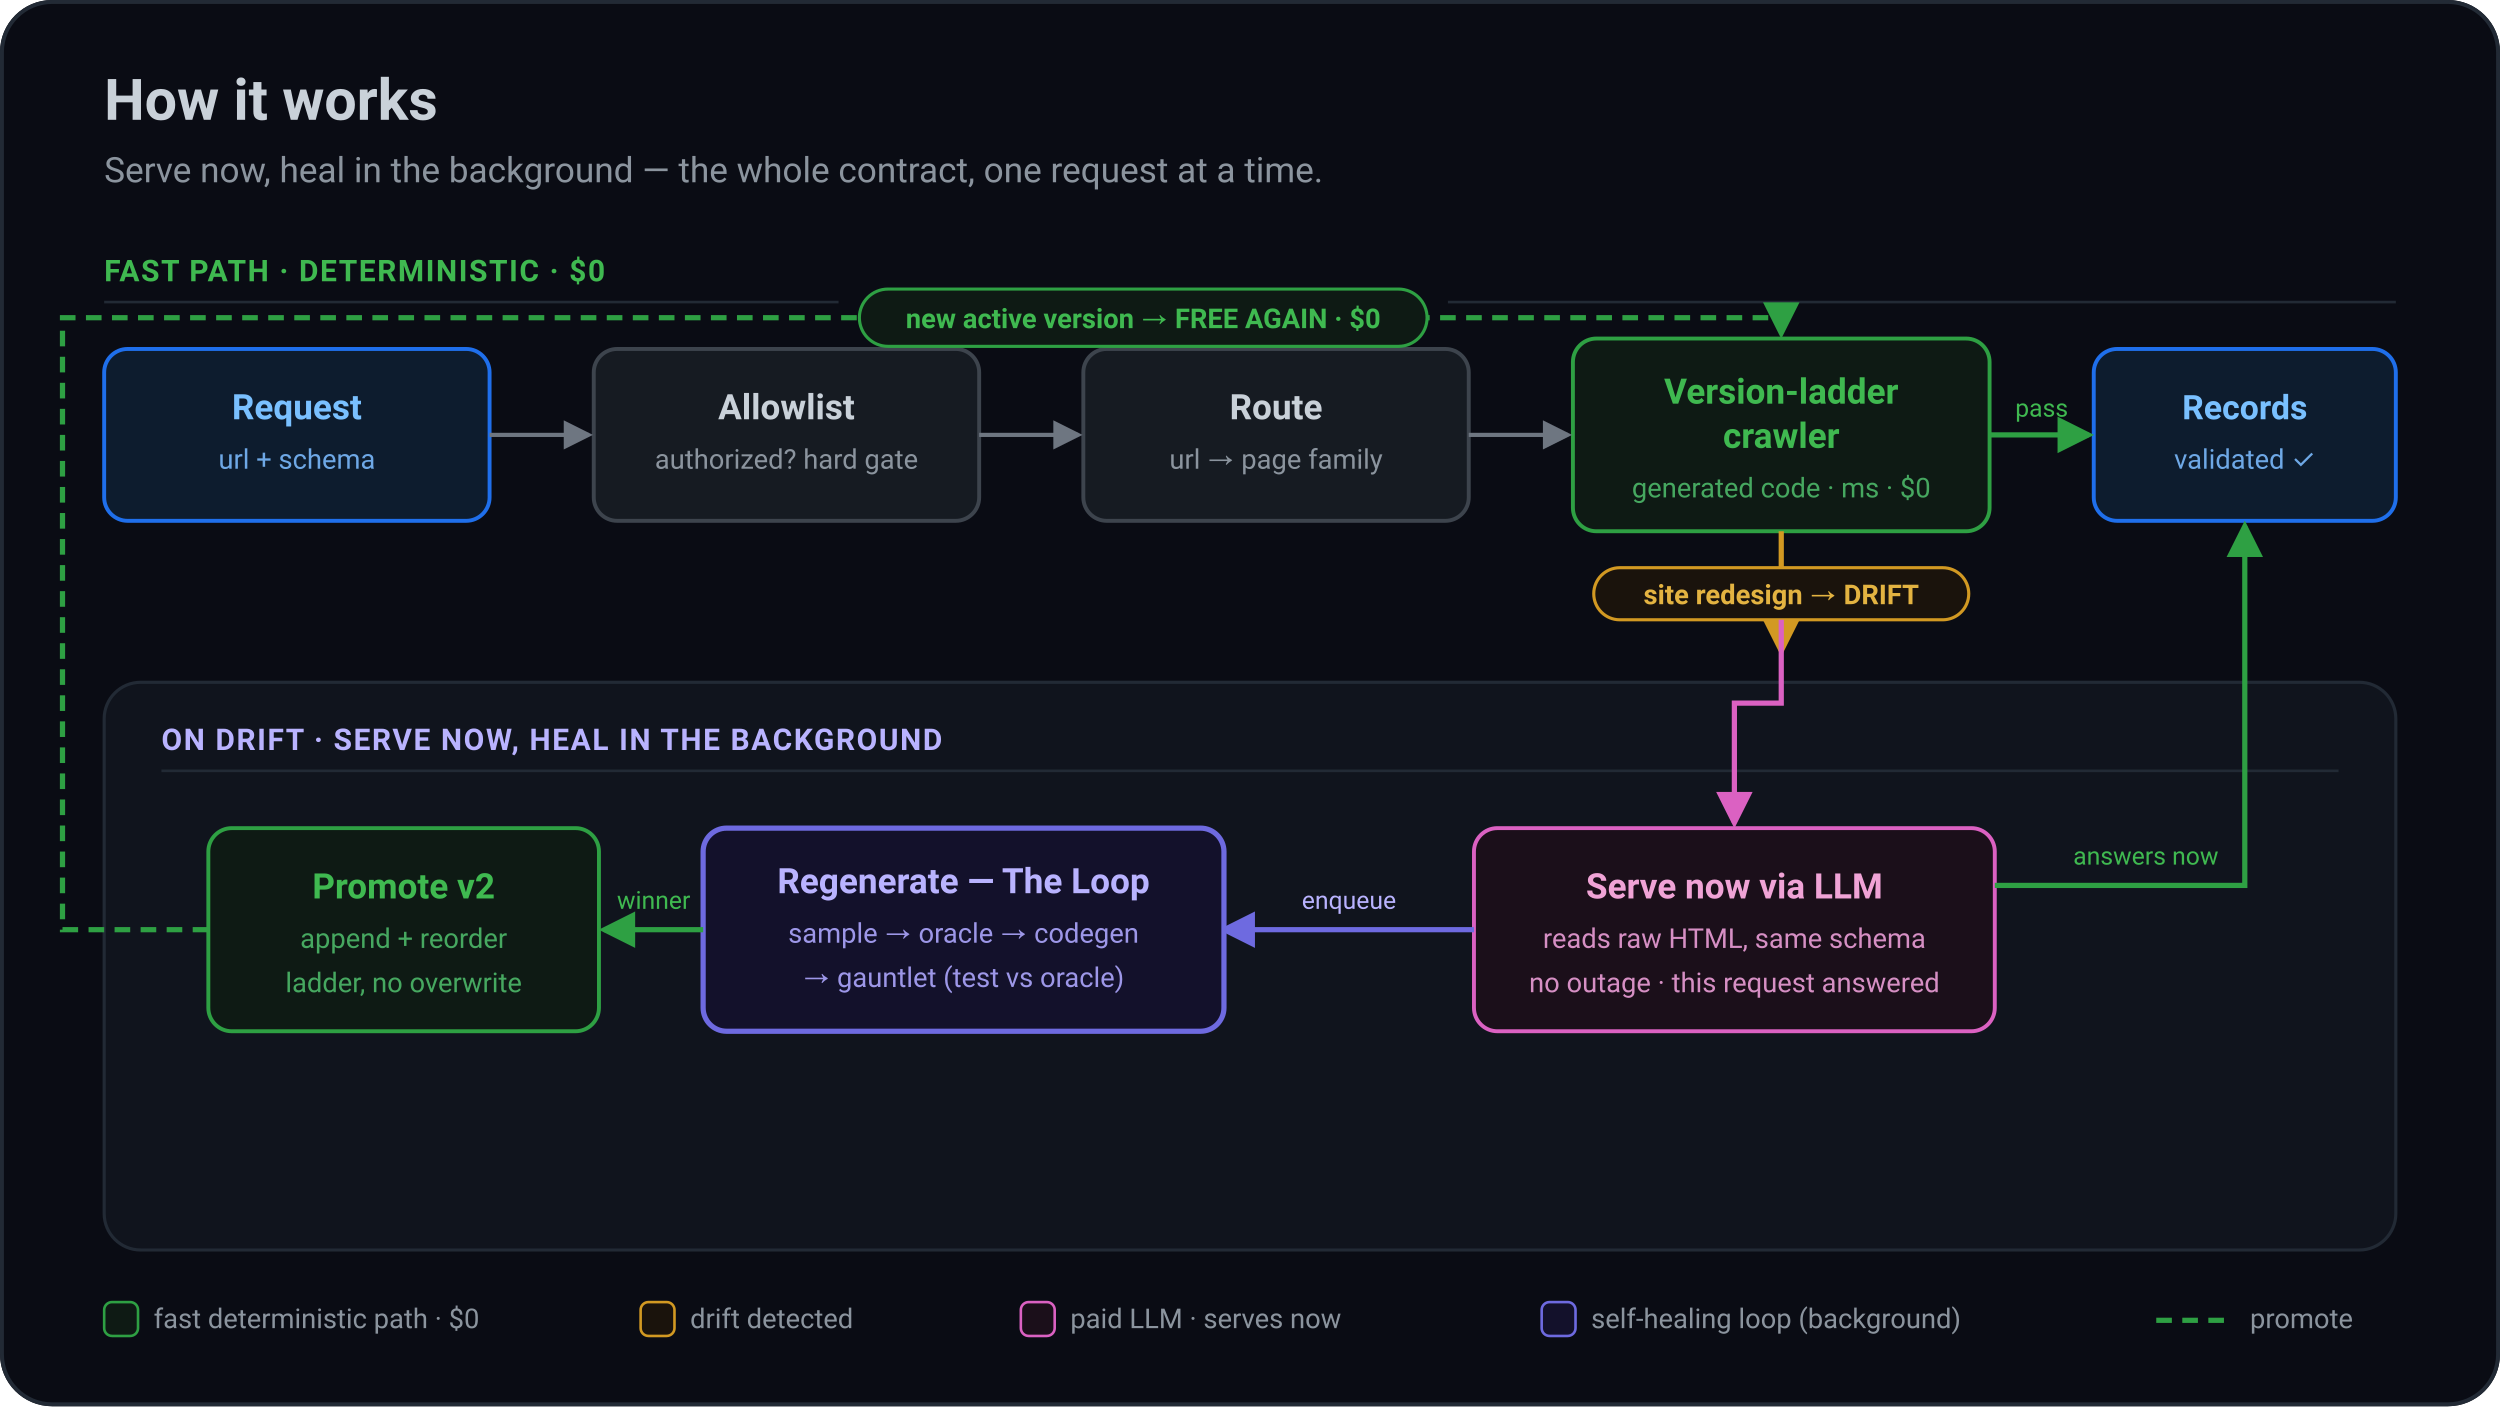
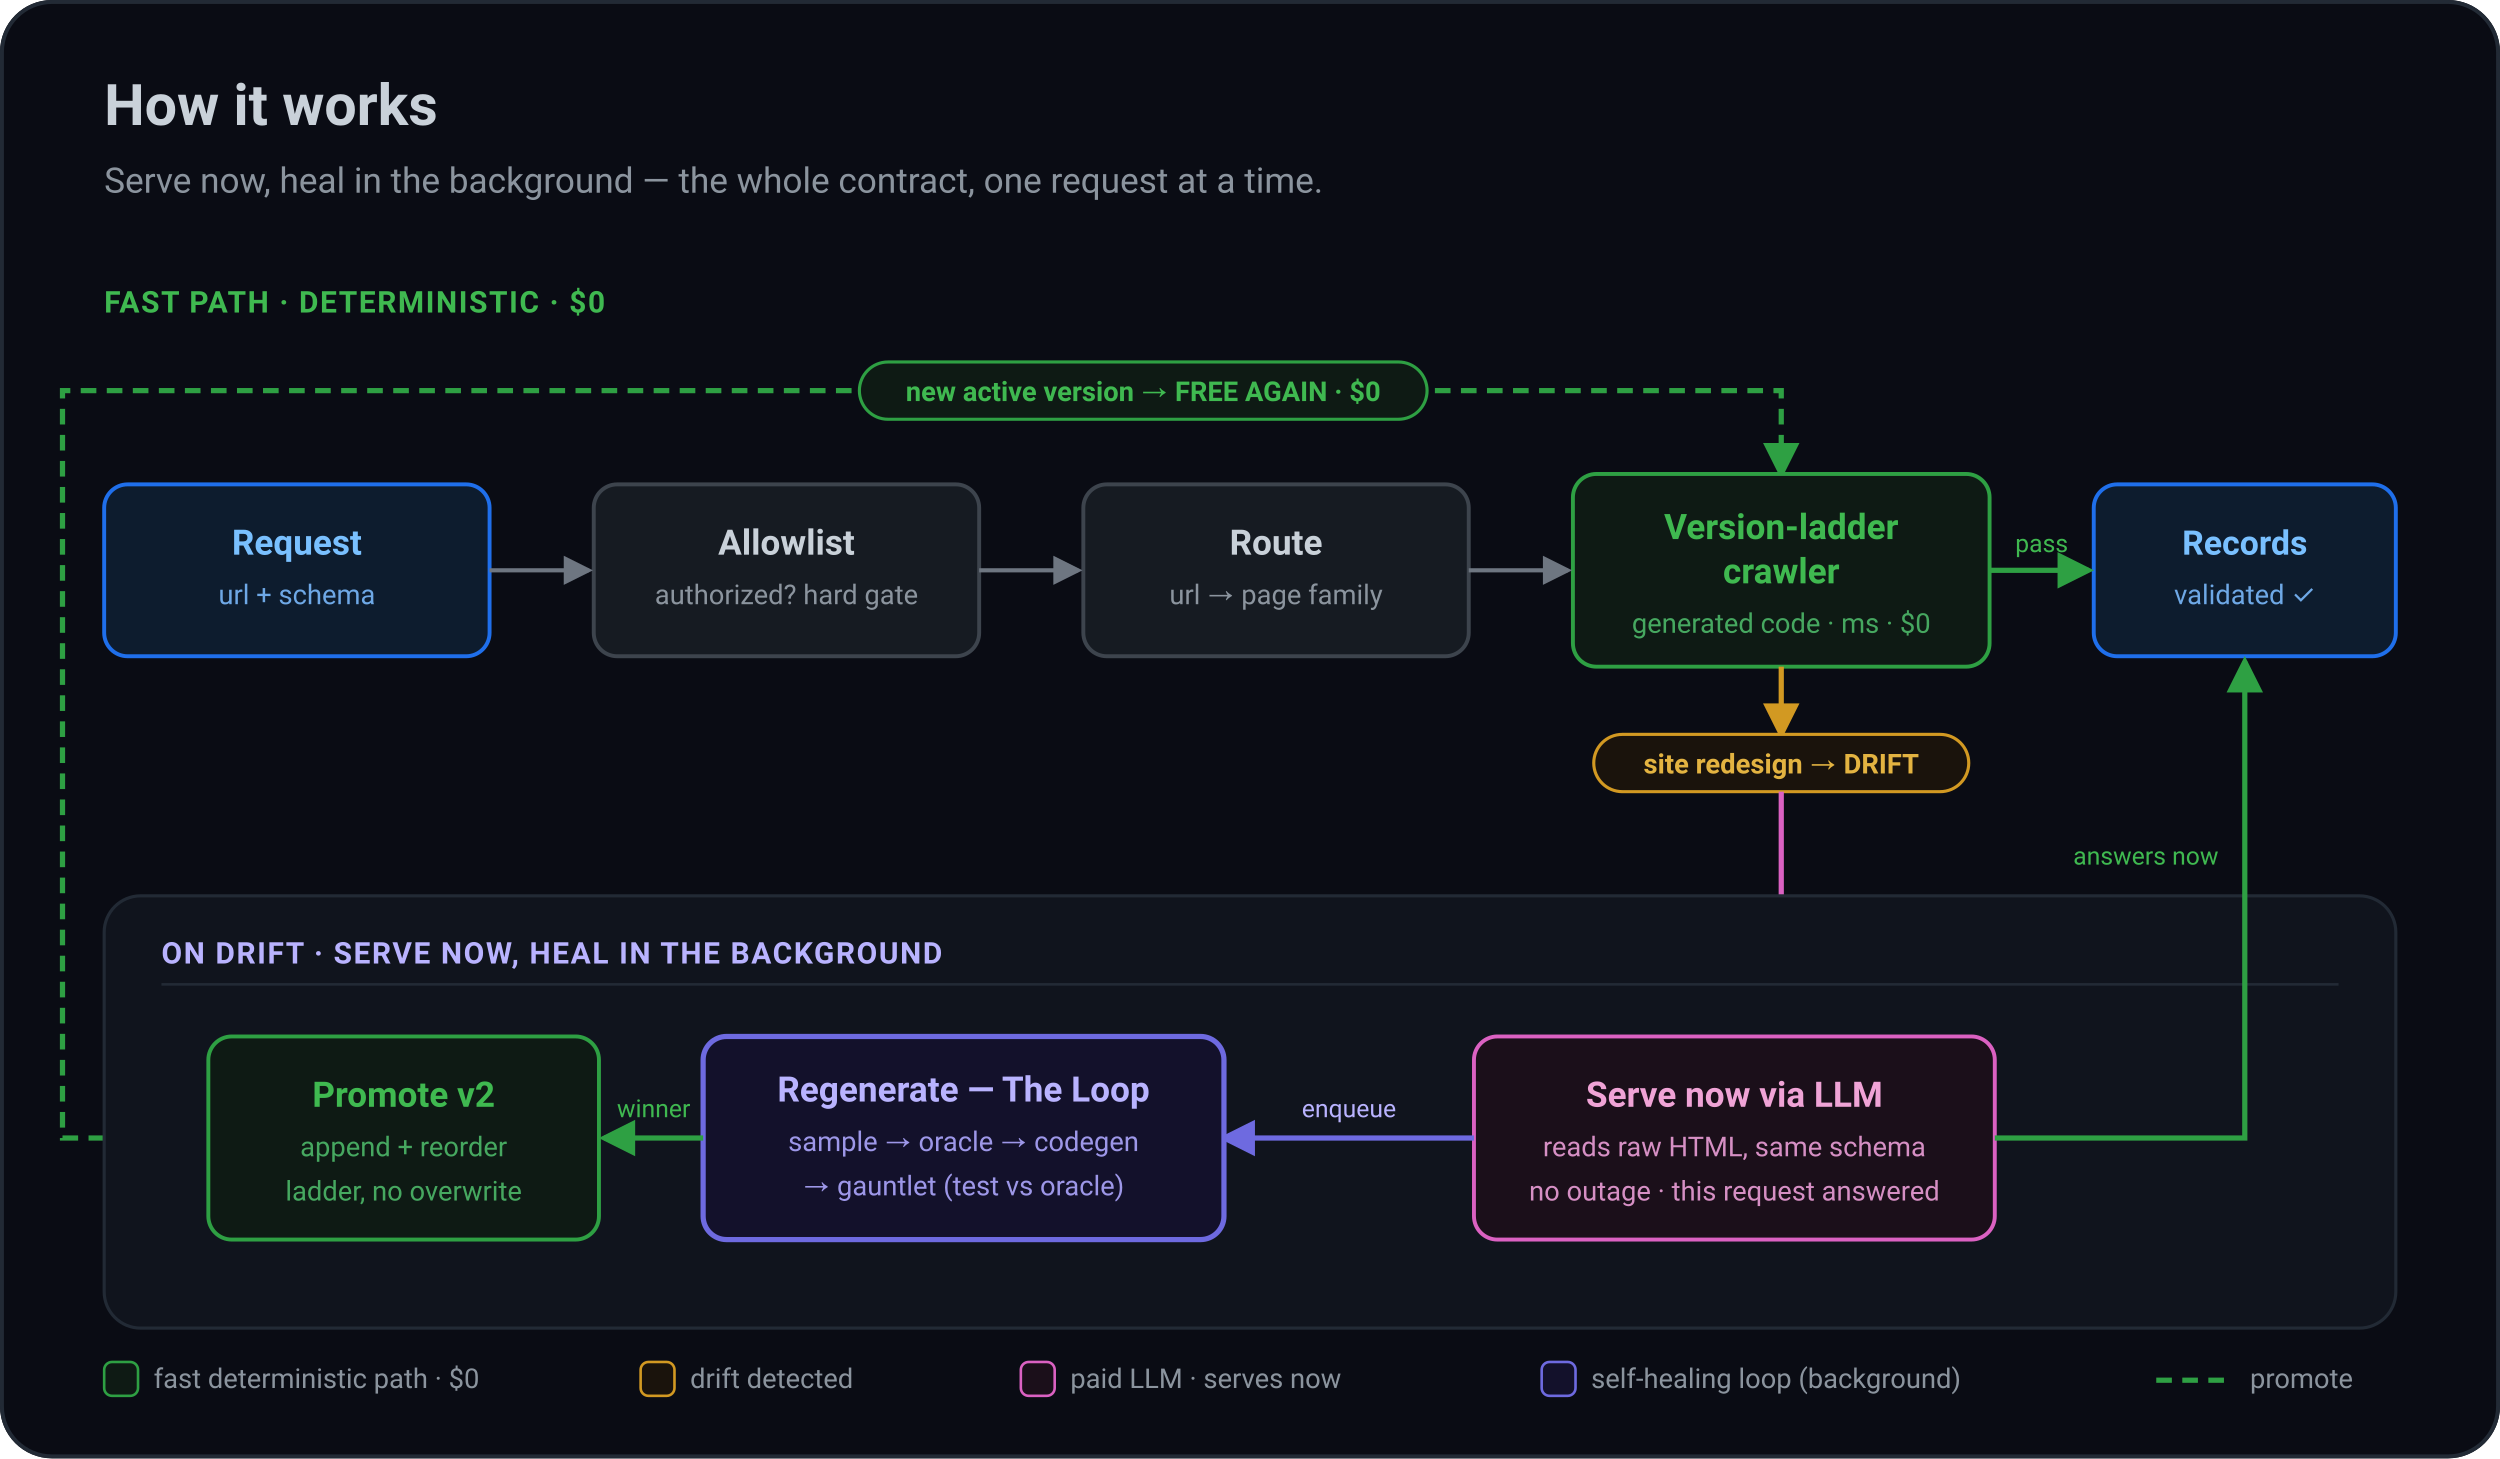
- <svg xmlns="http://www.w3.org/2000/svg" viewBox="0 0 960 540" role="img" aria-labelledby="hiw-title hiw-desc" font-family="-apple-system, BlinkMacSystemFont, 'Segoe UI', Roboto, Helvetica, Arial, sans-serif">
+ <svg xmlns="http://www.w3.org/2000/svg" viewBox="0 0 960 560" role="img" aria-labelledby="hiw-title hiw-desc" font-family="-apple-system, BlinkMacSystemFont, 'Segoe UI', Roboto, Helvetica, Arial, sans-serif">
  <defs>
    <marker id="aGray" viewBox="0 0 10 10" refX="8.5" refY="5" markerWidth="7" markerHeight="7" orient="auto-start-reverse">
      <path d="M0 0 L10 5 L0 10 z" fill="#6e7681" />
    </marker>
    <marker id="aGreen" viewBox="0 0 10 10" refX="8.5" refY="5" markerWidth="7" markerHeight="7" orient="auto-start-reverse">
      <path d="M0 0 L10 5 L0 10 z" fill="#2EA043" />
    </marker>
    <marker id="aAmber" viewBox="0 0 10 10" refX="8.5" refY="5" markerWidth="7" markerHeight="7" orient="auto-start-reverse">
      <path d="M0 0 L10 5 L0 10 z" fill="#D29922" />
    </marker>
    <marker id="aPink" viewBox="0 0 10 10" refX="8.5" refY="5" markerWidth="7" markerHeight="7" orient="auto-start-reverse">
      <path d="M0 0 L10 5 L0 10 z" fill="#db61c2" />
    </marker>
    <marker id="aIndigo" viewBox="0 0 10 10" refX="8.5" refY="5" markerWidth="7" markerHeight="7" orient="auto-start-reverse">
      <path d="M0 0 L10 5 L0 10 z" fill="#6e6ae0" />
    </marker>
  </defs>
-   <rect x="0" y="0" width="960" height="540" rx="20" fill="#0A0C14" />
-   <rect x="0.75" y="0.75" width="958.5" height="538.5" rx="19.25" fill="none" stroke="#222A35" stroke-width="1.5" />
-   <text x="40" y="46" font-size="22" font-weight="700" fill="#C9D1D9">How it works</text>
-   <text x="40" y="70" font-size="13.5" fill="#8B949E">Serve now, heal in the background — the whole contract, one request at a time.</text>
-   <text x="40" y="108" font-size="11.5" font-weight="700" letter-spacing="0.6" fill="#3fb950">FAST PATH · DETERMINISTIC · $0</text>
-   <line x1="40" y1="116" x2="322" y2="116" stroke="#222A35" stroke-width="1" />
-   <line x1="556" y1="116" x2="920" y2="116" stroke="#222A35" stroke-width="1" />
-   <rect x="40" y="134" width="148" height="66" rx="9" fill="#0d1c2e" stroke="#1f6feb" stroke-width="1.5" />
-   <text x="114" y="161" text-anchor="middle" font-size="13.5" font-weight="700" fill="#79c0ff">Request</text>
-   <text x="114" y="180" text-anchor="middle" font-size="10.5" fill="#6ea8e6">url + schema</text>
-   <rect x="228" y="134" width="148" height="66" rx="9" fill="#161b22" stroke="#3d444d" stroke-width="1.5" />
-   <text x="302" y="161" text-anchor="middle" font-size="13.5" font-weight="700" fill="#C9D1D9">Allowlist</text>
-   <text x="302" y="180" text-anchor="middle" font-size="10.5" fill="#8B949E">authorized? hard gate</text>
-   <rect x="416" y="134" width="148" height="66" rx="9" fill="#161b22" stroke="#3d444d" stroke-width="1.5" />
-   <text x="490" y="161" text-anchor="middle" font-size="13.5" font-weight="700" fill="#C9D1D9">Route</text>
-   <text x="490" y="180" text-anchor="middle" font-size="10.5" fill="#8B949E">url → page family</text>
-   <rect x="604" y="130" width="160" height="74" rx="9" fill="#0e1a14" stroke="#2EA043" stroke-width="1.5" />
-   <text x="684" y="155" text-anchor="middle" font-size="13.5" font-weight="700" fill="#3fb950">Version-ladder</text>
-   <text x="684" y="172" text-anchor="middle" font-size="13.5" font-weight="700" fill="#3fb950">crawler</text>
-   <text x="684" y="191" text-anchor="middle" font-size="10.5" fill="#46a860">generated code · ms · $0</text>
-   <rect x="804" y="134" width="116" height="66" rx="9" fill="#0d1c2e" stroke="#1f6feb" stroke-width="1.5" />
-   <text x="862" y="161" text-anchor="middle" font-size="13" font-weight="700" fill="#79c0ff">Records</text>
-   <text x="862" y="180" text-anchor="middle" font-size="10.5" fill="#6ea8e6">validated ✓</text>
-   <line x1="188" y1="167" x2="226" y2="167" stroke="#6e7681" stroke-width="1.6" marker-end="url(#aGray)" />
-   <line x1="376" y1="167" x2="414" y2="167" stroke="#6e7681" stroke-width="1.6" marker-end="url(#aGray)" />
-   <line x1="564" y1="167" x2="602" y2="167" stroke="#6e7681" stroke-width="1.6" marker-end="url(#aGray)" />
-   <line x1="764" y1="167" x2="802" y2="167" stroke="#2EA043" stroke-width="2" marker-end="url(#aGreen)" />
-   <text x="784" y="160" text-anchor="middle" font-size="9.5" fill="#3fb950">pass</text>
-   <path d="M684 204 L684 250" fill="none" stroke="#D29922" stroke-width="2" marker-end="url(#aAmber)" />
-   <rect x="612" y="218" width="144" height="20" rx="10" fill="#1a130c" stroke="#D29922" stroke-width="1.2" />
-   <text x="684" y="232" text-anchor="middle" font-size="10.5" font-weight="700" fill="#e3b341">site redesign → DRIFT</text>
-   <rect x="40" y="262" width="880" height="218" rx="14" fill="#10141d" stroke="#222A35" stroke-width="1.2" />
-   <text x="62" y="288" font-size="11.5" font-weight="700" letter-spacing="0.6" fill="#b9b3ff">ON DRIFT · SERVE NOW, HEAL IN THE BACKGROUND</text>
-   <line x1="62" y1="296" x2="898" y2="296" stroke="#222A35" stroke-width="1" />
-   <rect x="566" y="318" width="200" height="78" rx="9" fill="#1b0f1a" stroke="#db61c2" stroke-width="1.5" />
-   <text x="666" y="345" text-anchor="middle" font-size="13.5" font-weight="700" fill="#f0a3d6">Serve now via LLM</text>
-   <text x="666" y="364" text-anchor="middle" font-size="10.5" fill="#d68fc4">reads raw HTML, same schema</text>
-   <text x="666" y="381" text-anchor="middle" font-size="10.5" fill="#d68fc4">no outage · this request answered</text>
-   <path d="M684 238 L684 270 L666 270 L666 316" fill="none" stroke="#db61c2" stroke-width="2" marker-end="url(#aPink)" />
-   <path d="M766 340 L862 340 L862 202" fill="none" stroke="#2EA043" stroke-width="2" stroke-dasharray="1 0" marker-end="url(#aGreen)" />
+   <rect x="0" y="0" width="960" height="560" rx="20" fill="#0A0C14" />
+   <rect x="0.75" y="0.75" width="958.5" height="558.5" rx="19.25" fill="none" stroke="#222A35" stroke-width="1.5" />
+   <text x="40" y="48" font-size="22" font-weight="700" fill="#C9D1D9">How it works</text>
+   <text x="40" y="74" font-size="13.5" fill="#8B949E">Serve now, heal in the background — the whole contract, one request at a time.</text>
+   <text x="40" y="120" font-size="11.5" font-weight="700" letter-spacing="0.6" fill="#3fb950">FAST PATH · DETERMINISTIC · $0</text>
+   <path d="M80 437 L24 437 L24 150 L684 150 L684 182" fill="none" stroke="#2EA043" stroke-width="2" stroke-dasharray="6 4" marker-end="url(#aGreen)" />
+   <rect x="330" y="139" width="218" height="22" rx="11" fill="#0e1a14" stroke="#2EA043" stroke-width="1.2" />
+   <text x="439" y="154" text-anchor="middle" font-size="10.5" font-weight="700" fill="#3fb950">new active version → FREE AGAIN · $0</text>
+   <rect x="40" y="186" width="148" height="66" rx="9" fill="#0d1c2e" stroke="#1f6feb" stroke-width="1.5" />
+   <text x="114" y="213" text-anchor="middle" font-size="13.5" font-weight="700" fill="#79c0ff">Request</text>
+   <text x="114" y="232" text-anchor="middle" font-size="10.5" fill="#6ea8e6">url + schema</text>
+   <rect x="228" y="186" width="148" height="66" rx="9" fill="#161b22" stroke="#3d444d" stroke-width="1.5" />
+   <text x="302" y="213" text-anchor="middle" font-size="13.5" font-weight="700" fill="#C9D1D9">Allowlist</text>
+   <text x="302" y="232" text-anchor="middle" font-size="10.5" fill="#8B949E">authorized? hard gate</text>
+   <rect x="416" y="186" width="148" height="66" rx="9" fill="#161b22" stroke="#3d444d" stroke-width="1.5" />
+   <text x="490" y="213" text-anchor="middle" font-size="13.5" font-weight="700" fill="#C9D1D9">Route</text>
+   <text x="490" y="232" text-anchor="middle" font-size="10.5" fill="#8B949E">url → page family</text>
+   <rect x="604" y="182" width="160" height="74" rx="9" fill="#0e1a14" stroke="#2EA043" stroke-width="1.5" />
+   <text x="684" y="207" text-anchor="middle" font-size="13.5" font-weight="700" fill="#3fb950">Version-ladder</text>
+   <text x="684" y="224" text-anchor="middle" font-size="13.5" font-weight="700" fill="#3fb950">crawler</text>
+   <text x="684" y="243" text-anchor="middle" font-size="10.5" fill="#46a860">generated code · ms · $0</text>
+   <rect x="804" y="186" width="116" height="66" rx="9" fill="#0d1c2e" stroke="#1f6feb" stroke-width="1.5" />
+   <text x="862" y="213" text-anchor="middle" font-size="13" font-weight="700" fill="#79c0ff">Records</text>
+   <text x="862" y="232" text-anchor="middle" font-size="10.5" fill="#6ea8e6">validated ✓</text>
+   <line x1="188" y1="219" x2="226" y2="219" stroke="#6e7681" stroke-width="1.6" marker-end="url(#aGray)" />
+   <line x1="376" y1="219" x2="414" y2="219" stroke="#6e7681" stroke-width="1.6" marker-end="url(#aGray)" />
+   <line x1="564" y1="219" x2="602" y2="219" stroke="#6e7681" stroke-width="1.6" marker-end="url(#aGray)" />
+   <line x1="764" y1="219" x2="802" y2="219" stroke="#2EA043" stroke-width="2" marker-end="url(#aGreen)" />
+   <text x="784" y="212" text-anchor="middle" font-size="9.5" fill="#3fb950">pass</text>
+   <path d="M684 256 L684 282" fill="none" stroke="#D29922" stroke-width="2" marker-end="url(#aAmber)" />
+   <rect x="612" y="282" width="144" height="22" rx="11" fill="#1a130c" stroke="#D29922" stroke-width="1.2" />
+   <text x="684" y="297" text-anchor="middle" font-size="10.5" font-weight="700" fill="#e3b341">site redesign → DRIFT</text>
+   <path d="M684 304 L684 380 L666 380 L666 398" fill="none" stroke="#db61c2" stroke-width="2" marker-end="url(#aPink)" />
+   <rect x="40" y="344" width="880" height="166" rx="14" fill="#10141d" stroke="#222A35" stroke-width="1.2" />
+   <text x="62" y="370" font-size="11.5" font-weight="700" letter-spacing="0.6" fill="#b9b3ff">ON DRIFT · SERVE NOW, HEAL IN THE BACKGROUND</text>
+   <line x1="62" y1="378" x2="898" y2="378" stroke="#222A35" stroke-width="1" />
+   <rect x="566" y="398" width="200" height="78" rx="9" fill="#1b0f1a" stroke="#db61c2" stroke-width="1.5" />
+   <text x="666" y="425" text-anchor="middle" font-size="13.5" font-weight="700" fill="#f0a3d6">Serve now via LLM</text>
+   <text x="666" y="444" text-anchor="middle" font-size="10.5" fill="#d68fc4">reads raw HTML, same schema</text>
+   <text x="666" y="461" text-anchor="middle" font-size="10.5" fill="#d68fc4">no outage · this request answered</text>
+   <path d="M766 437 L862 437 L862 254" fill="none" stroke="#2EA043" stroke-width="2" marker-end="url(#aGreen)" />
  <text x="824" y="332" text-anchor="middle" font-size="9.5" fill="#3fb950">answers now</text>
-   <path d="M566 357 L470 357" fill="none" stroke="#6e6ae0" stroke-width="2" marker-end="url(#aIndigo)" />
-   <text x="518" y="349" text-anchor="middle" font-size="9.5" fill="#b9b3ff">enqueue</text>
-   <rect x="270" y="318" width="200" height="78" rx="9" fill="#13112b" stroke="#6e6ae0" stroke-width="2" />
-   <text x="370" y="343" text-anchor="middle" font-size="13.5" font-weight="700" fill="#b9b3ff">Regenerate — The Loop</text>
-   <text x="370" y="362" text-anchor="middle" font-size="10.5" fill="#9d97e8">sample → oracle → codegen</text>
-   <text x="370" y="379" text-anchor="middle" font-size="10.5" fill="#9d97e8">→ gauntlet (test vs oracle)</text>
-   <rect x="80" y="318" width="150" height="78" rx="9" fill="#0e1a14" stroke="#2EA043" stroke-width="1.5" />
-   <text x="155" y="345" text-anchor="middle" font-size="13.5" font-weight="700" fill="#3fb950">Promote v2</text>
-   <text x="155" y="364" text-anchor="middle" font-size="10.5" fill="#46a860">append + reorder</text>
-   <text x="155" y="381" text-anchor="middle" font-size="10.5" fill="#46a860">ladder, no overwrite</text>
-   <path d="M270 357 L232 357" fill="none" stroke="#2EA043" stroke-width="2" marker-end="url(#aGreen)" />
-   <text x="251" y="349" text-anchor="middle" font-size="9.5" fill="#3fb950">winner</text>
-   <path d="M80 357 L24 357 L24 122 L684 122 L684 128" fill="none" stroke="#2EA043" stroke-width="2" stroke-dasharray="6 4" marker-end="url(#aGreen)" />
-   <rect x="330" y="111" width="218" height="22" rx="11" fill="#0e1a14" stroke="#2EA043" stroke-width="1.2" />
-   <text x="439" y="126" text-anchor="middle" font-size="10.5" font-weight="700" fill="#3fb950">new active version → FREE AGAIN · $0</text>
+   <path d="M566 437 L470 437" fill="none" stroke="#6e6ae0" stroke-width="2" marker-end="url(#aIndigo)" />
+   <text x="518" y="429" text-anchor="middle" font-size="9.5" fill="#b9b3ff">enqueue</text>
+   <rect x="270" y="398" width="200" height="78" rx="9" fill="#13112b" stroke="#6e6ae0" stroke-width="2" />
+   <text x="370" y="423" text-anchor="middle" font-size="13.5" font-weight="700" fill="#b9b3ff">Regenerate — The Loop</text>
+   <text x="370" y="442" text-anchor="middle" font-size="10.5" fill="#9d97e8">sample → oracle → codegen</text>
+   <text x="370" y="459" text-anchor="middle" font-size="10.5" fill="#9d97e8">→ gauntlet (test vs oracle)</text>
+   <rect x="80" y="398" width="150" height="78" rx="9" fill="#0e1a14" stroke="#2EA043" stroke-width="1.5" />
+   <text x="155" y="425" text-anchor="middle" font-size="13.5" font-weight="700" fill="#3fb950">Promote v2</text>
+   <text x="155" y="444" text-anchor="middle" font-size="10.5" fill="#46a860">append + reorder</text>
+   <text x="155" y="461" text-anchor="middle" font-size="10.5" fill="#46a860">ladder, no overwrite</text>
+   <path d="M270 437 L232 437" fill="none" stroke="#2EA043" stroke-width="2" marker-end="url(#aGreen)" />
+   <text x="251" y="429" text-anchor="middle" font-size="9.5" fill="#3fb950">winner</text>
  <g font-size="10.5">
-     <rect x="40" y="500" width="13" height="13" rx="3" fill="#0e1a14" stroke="#2EA043" />
-     <text x="59" y="510" fill="#8B949E">fast deterministic path · $0</text>
-     <rect x="246" y="500" width="13" height="13" rx="3" fill="#1a130c" stroke="#D29922" />
-     <text x="265" y="510" fill="#8B949E">drift detected</text>
-     <rect x="392" y="500" width="13" height="13" rx="3" fill="#1b0f1a" stroke="#db61c2" />
-     <text x="411" y="510" fill="#8B949E">paid LLM · serves now</text>
-     <rect x="592" y="500" width="13" height="13" rx="3" fill="#13112b" stroke="#6e6ae0" />
-     <text x="611" y="510" fill="#8B949E">self-healing loop (background)</text>
-     <line x1="828" y1="507" x2="858" y2="507" stroke="#2EA043" stroke-width="2" stroke-dasharray="6 4" />
-     <text x="864" y="510" fill="#8B949E">promote</text>
+     <rect x="40" y="523" width="13" height="13" rx="3" fill="#0e1a14" stroke="#2EA043" />
+     <text x="59" y="533" fill="#8B949E">fast deterministic path · $0</text>
+     <rect x="246" y="523" width="13" height="13" rx="3" fill="#1a130c" stroke="#D29922" />
+     <text x="265" y="533" fill="#8B949E">drift detected</text>
+     <rect x="392" y="523" width="13" height="13" rx="3" fill="#1b0f1a" stroke="#db61c2" />
+     <text x="411" y="533" fill="#8B949E">paid LLM · serves now</text>
+     <rect x="592" y="523" width="13" height="13" rx="3" fill="#13112b" stroke="#6e6ae0" />
+     <text x="611" y="533" fill="#8B949E">self-healing loop (background)</text>
+     <line x1="828" y1="530" x2="858" y2="530" stroke="#2EA043" stroke-width="2" stroke-dasharray="6 4" />
+     <text x="864" y="533" fill="#8B949E">promote</text>
  </g>
</svg>
